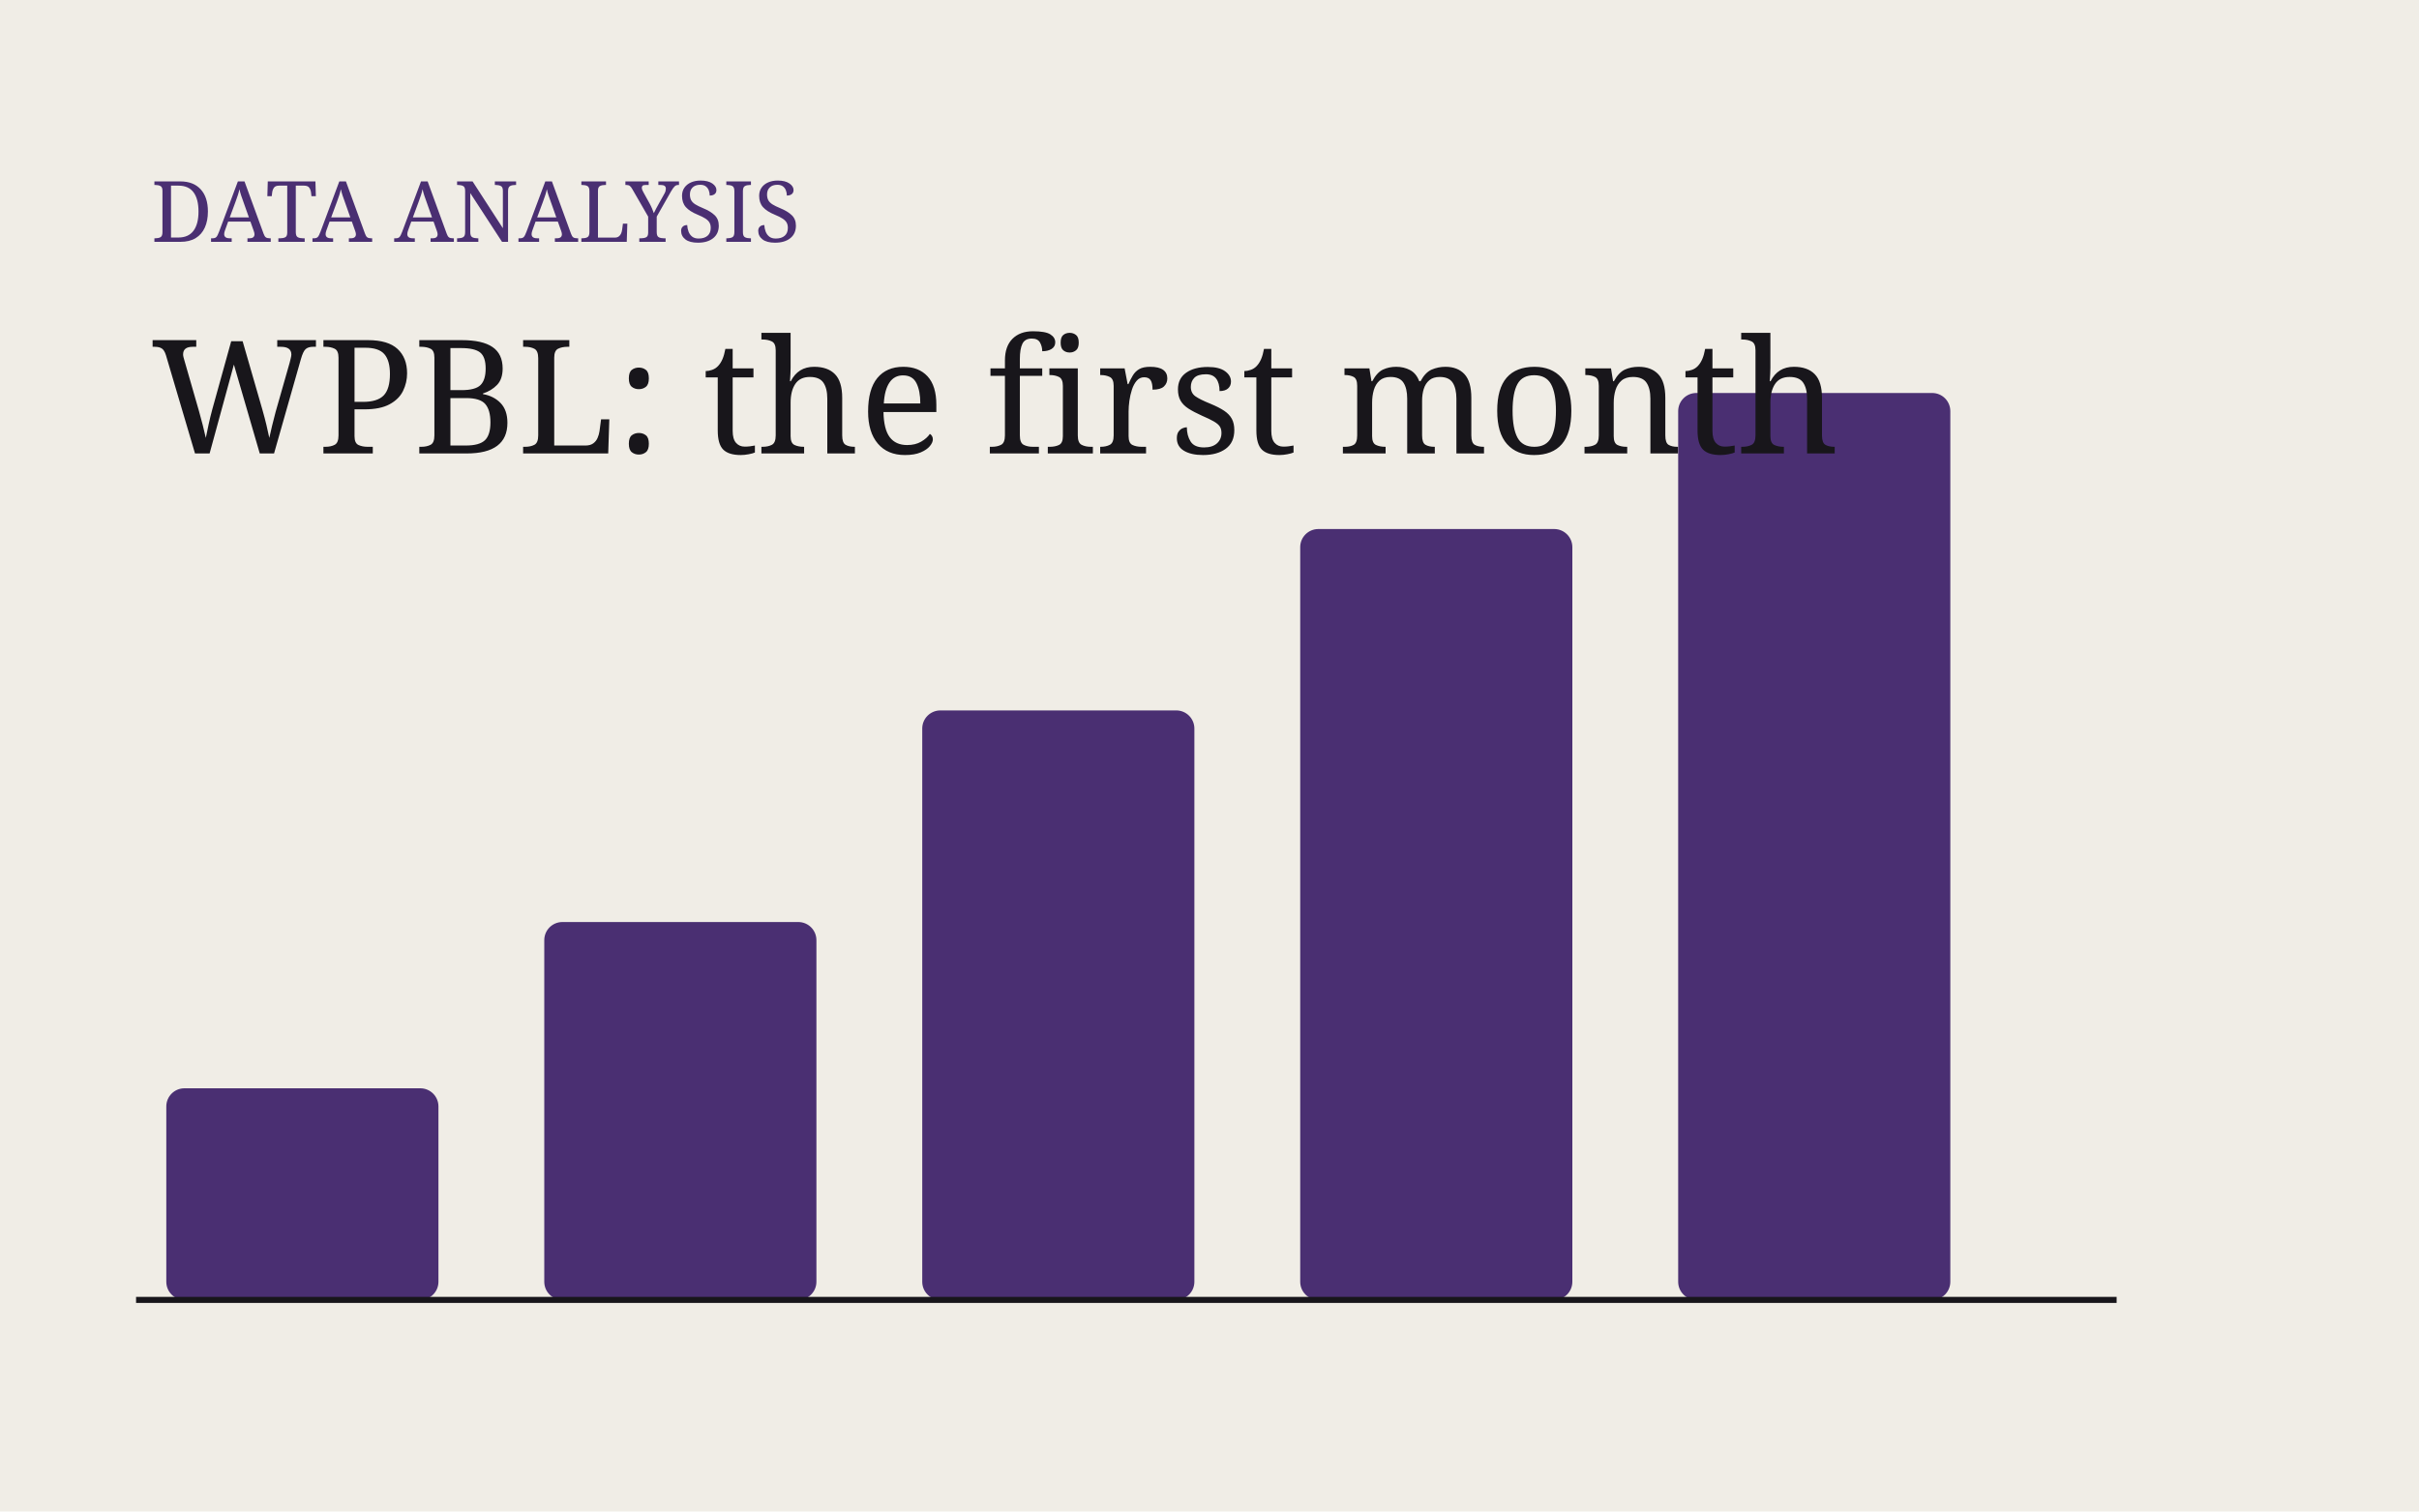
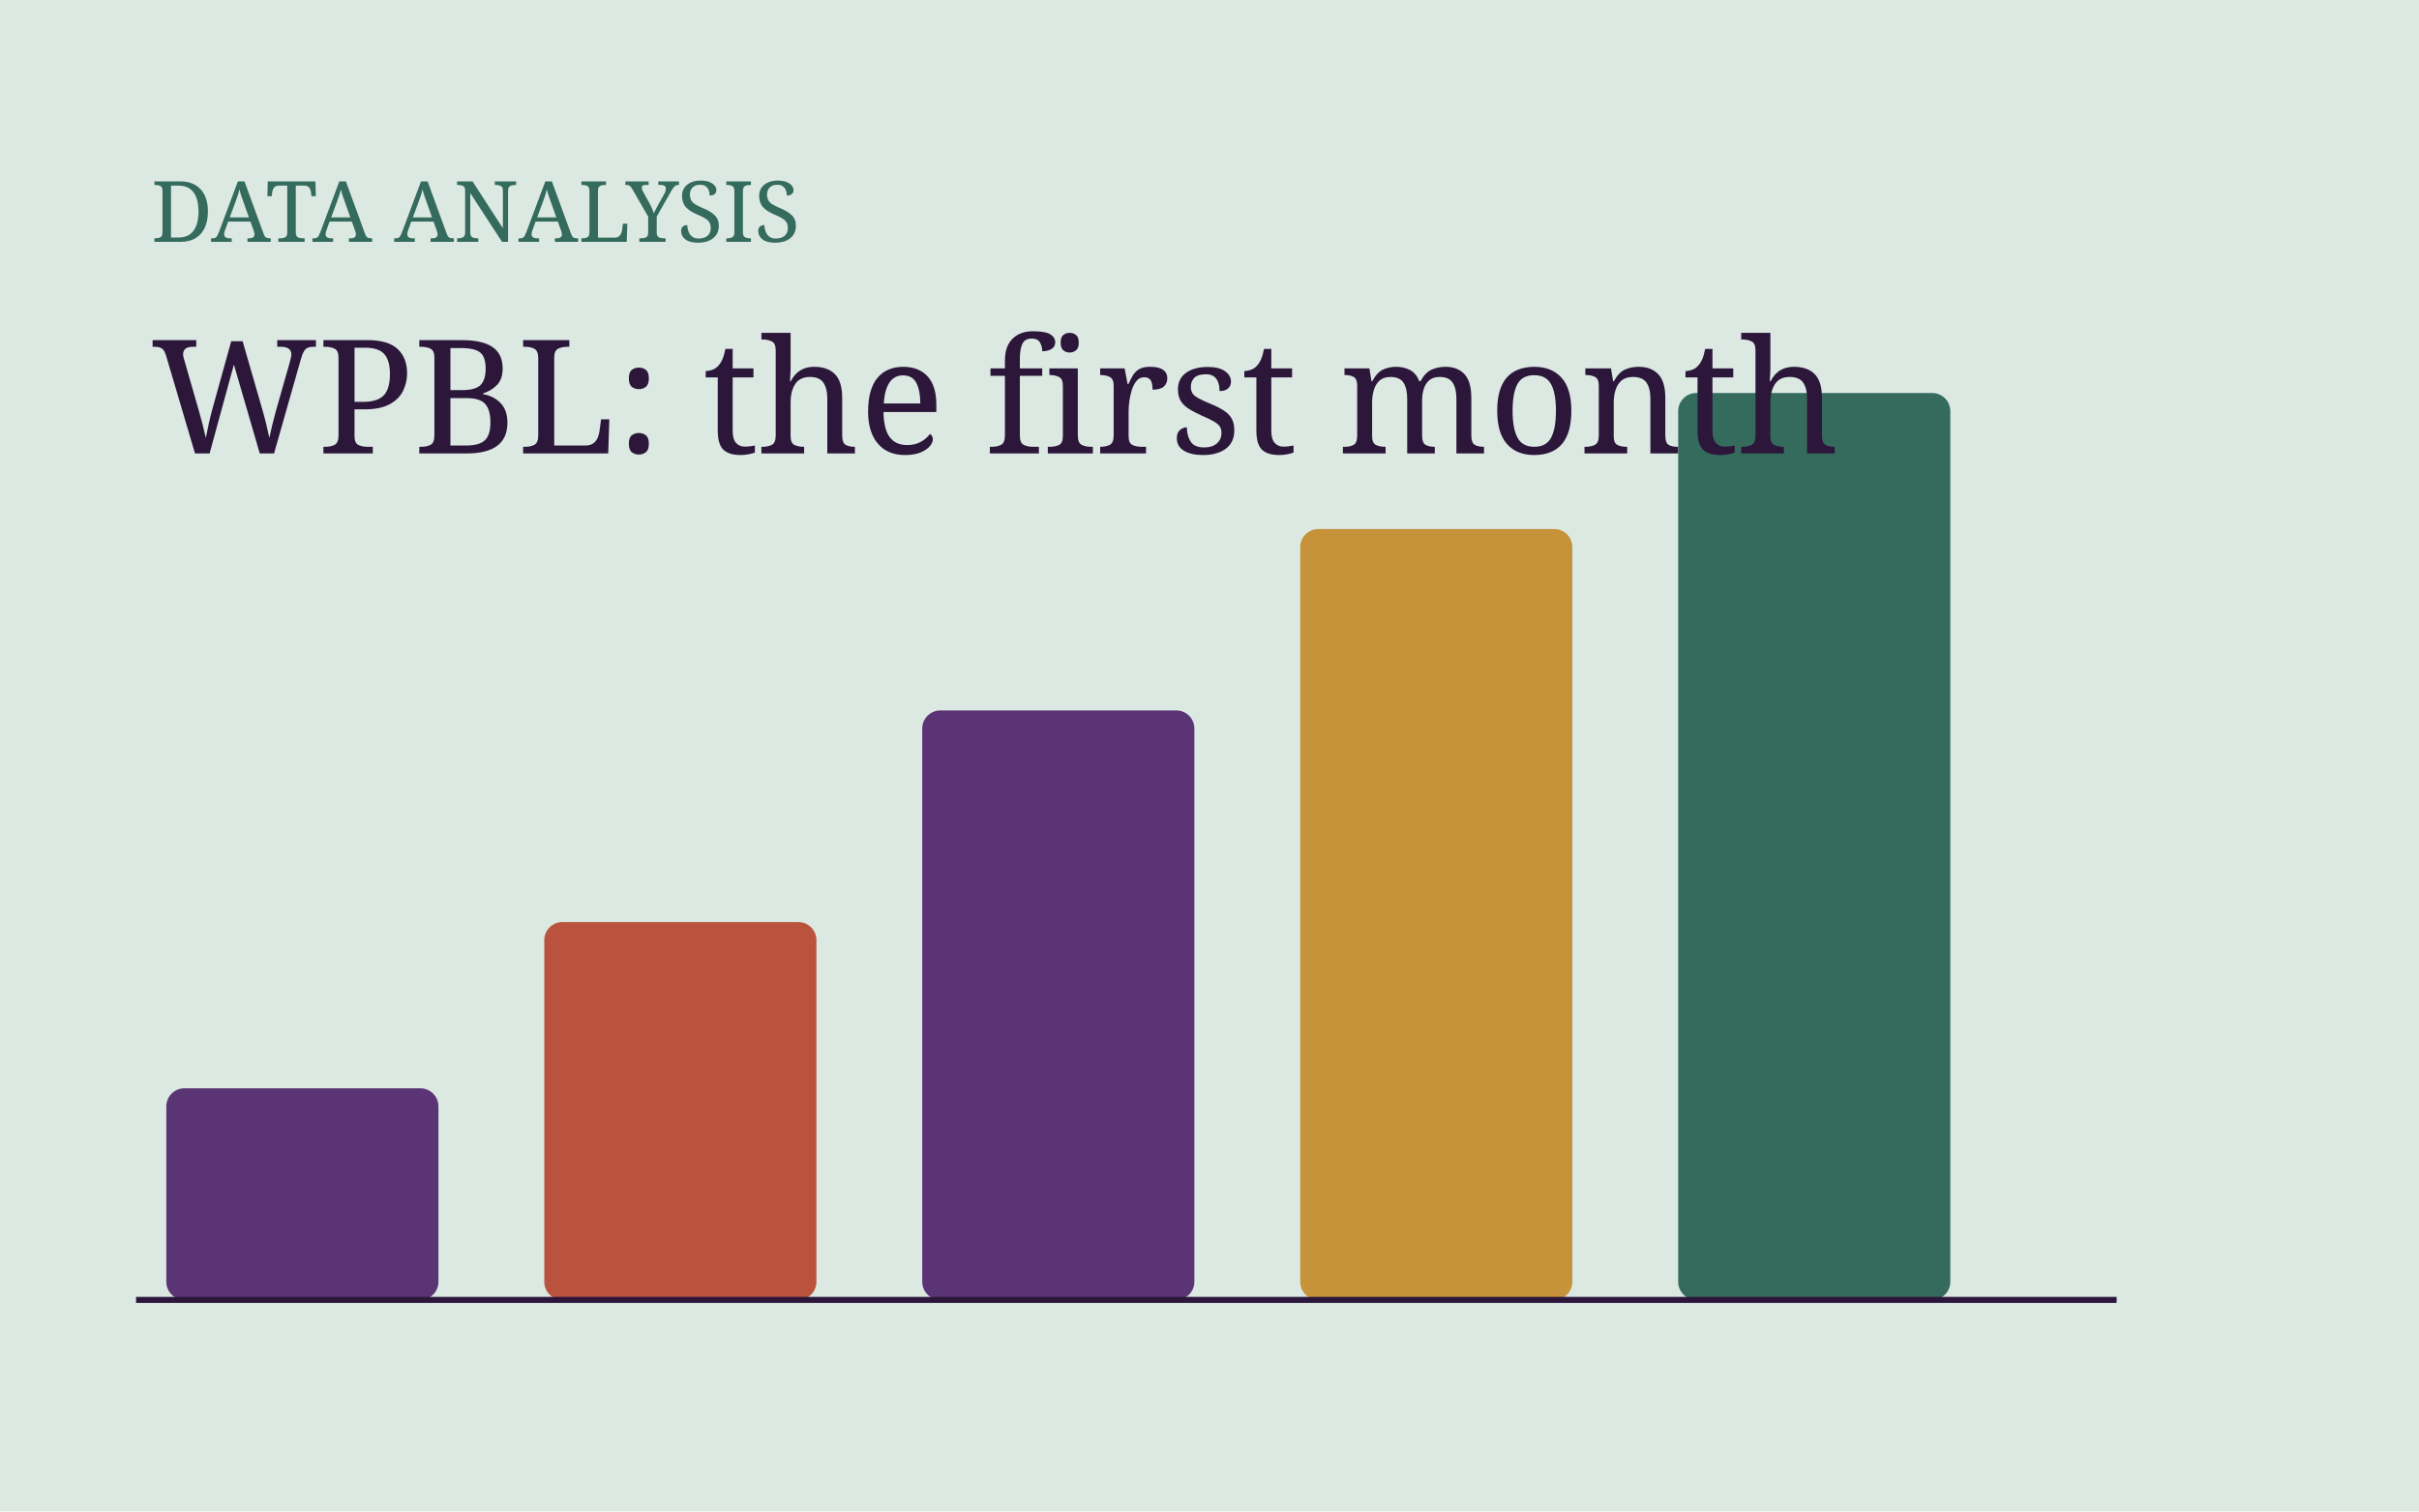
<svg xmlns="http://www.w3.org/2000/svg" viewBox="0 0 1600 1000">
-   <rect width="1600" height="1000" fill="#f0ede6" />
-   <text x="100" y="160" font-family="Georgia,serif" font-size="56" fill="#4a2f72">DATA ANALYSIS</text>
-   <g fill="#4a2f72">
+   <rect width="1600" height="1000" fill="#DCE9E3" />
+   <text x="100" y="160" font-family="Georgia,serif" font-size="56" fill="#356B5D">DATA ANALYSIS</text>
+   <g fill="#5A3474">
    <rect x="110" y="720" width="180" height="140" rx="12" />
-     <rect x="360" y="610" width="180" height="250" rx="12" />
+     <rect x="360" y="610" width="180" height="250" rx="12" fill="#B9533E" />
    <rect x="610" y="470" width="180" height="390" rx="12" />
-     <rect x="860" y="350" width="180" height="510" rx="12" />
-     <rect x="1110" y="260" width="180" height="600" rx="12" />
+     <rect x="860" y="350" width="180" height="510" rx="12" fill="#C6923A" />
+     <rect x="1110" y="260" width="180" height="600" rx="12" fill="#356B5D" />
  </g>
-   <line x1="90" y1="860" x2="1400" y2="860" stroke="#18161b" stroke-width="4" />
-   <text x="100" y="300" font-family="Georgia,serif" font-size="105" fill="#18161b">WPBL: the first month</text>
+   <line x1="90" y1="860" x2="1400" y2="860" stroke="#2C173A" stroke-width="4" />
+   <text x="100" y="300" font-family="Georgia,serif" font-size="105" fill="#2C173A">WPBL: the first month</text>
</svg>
